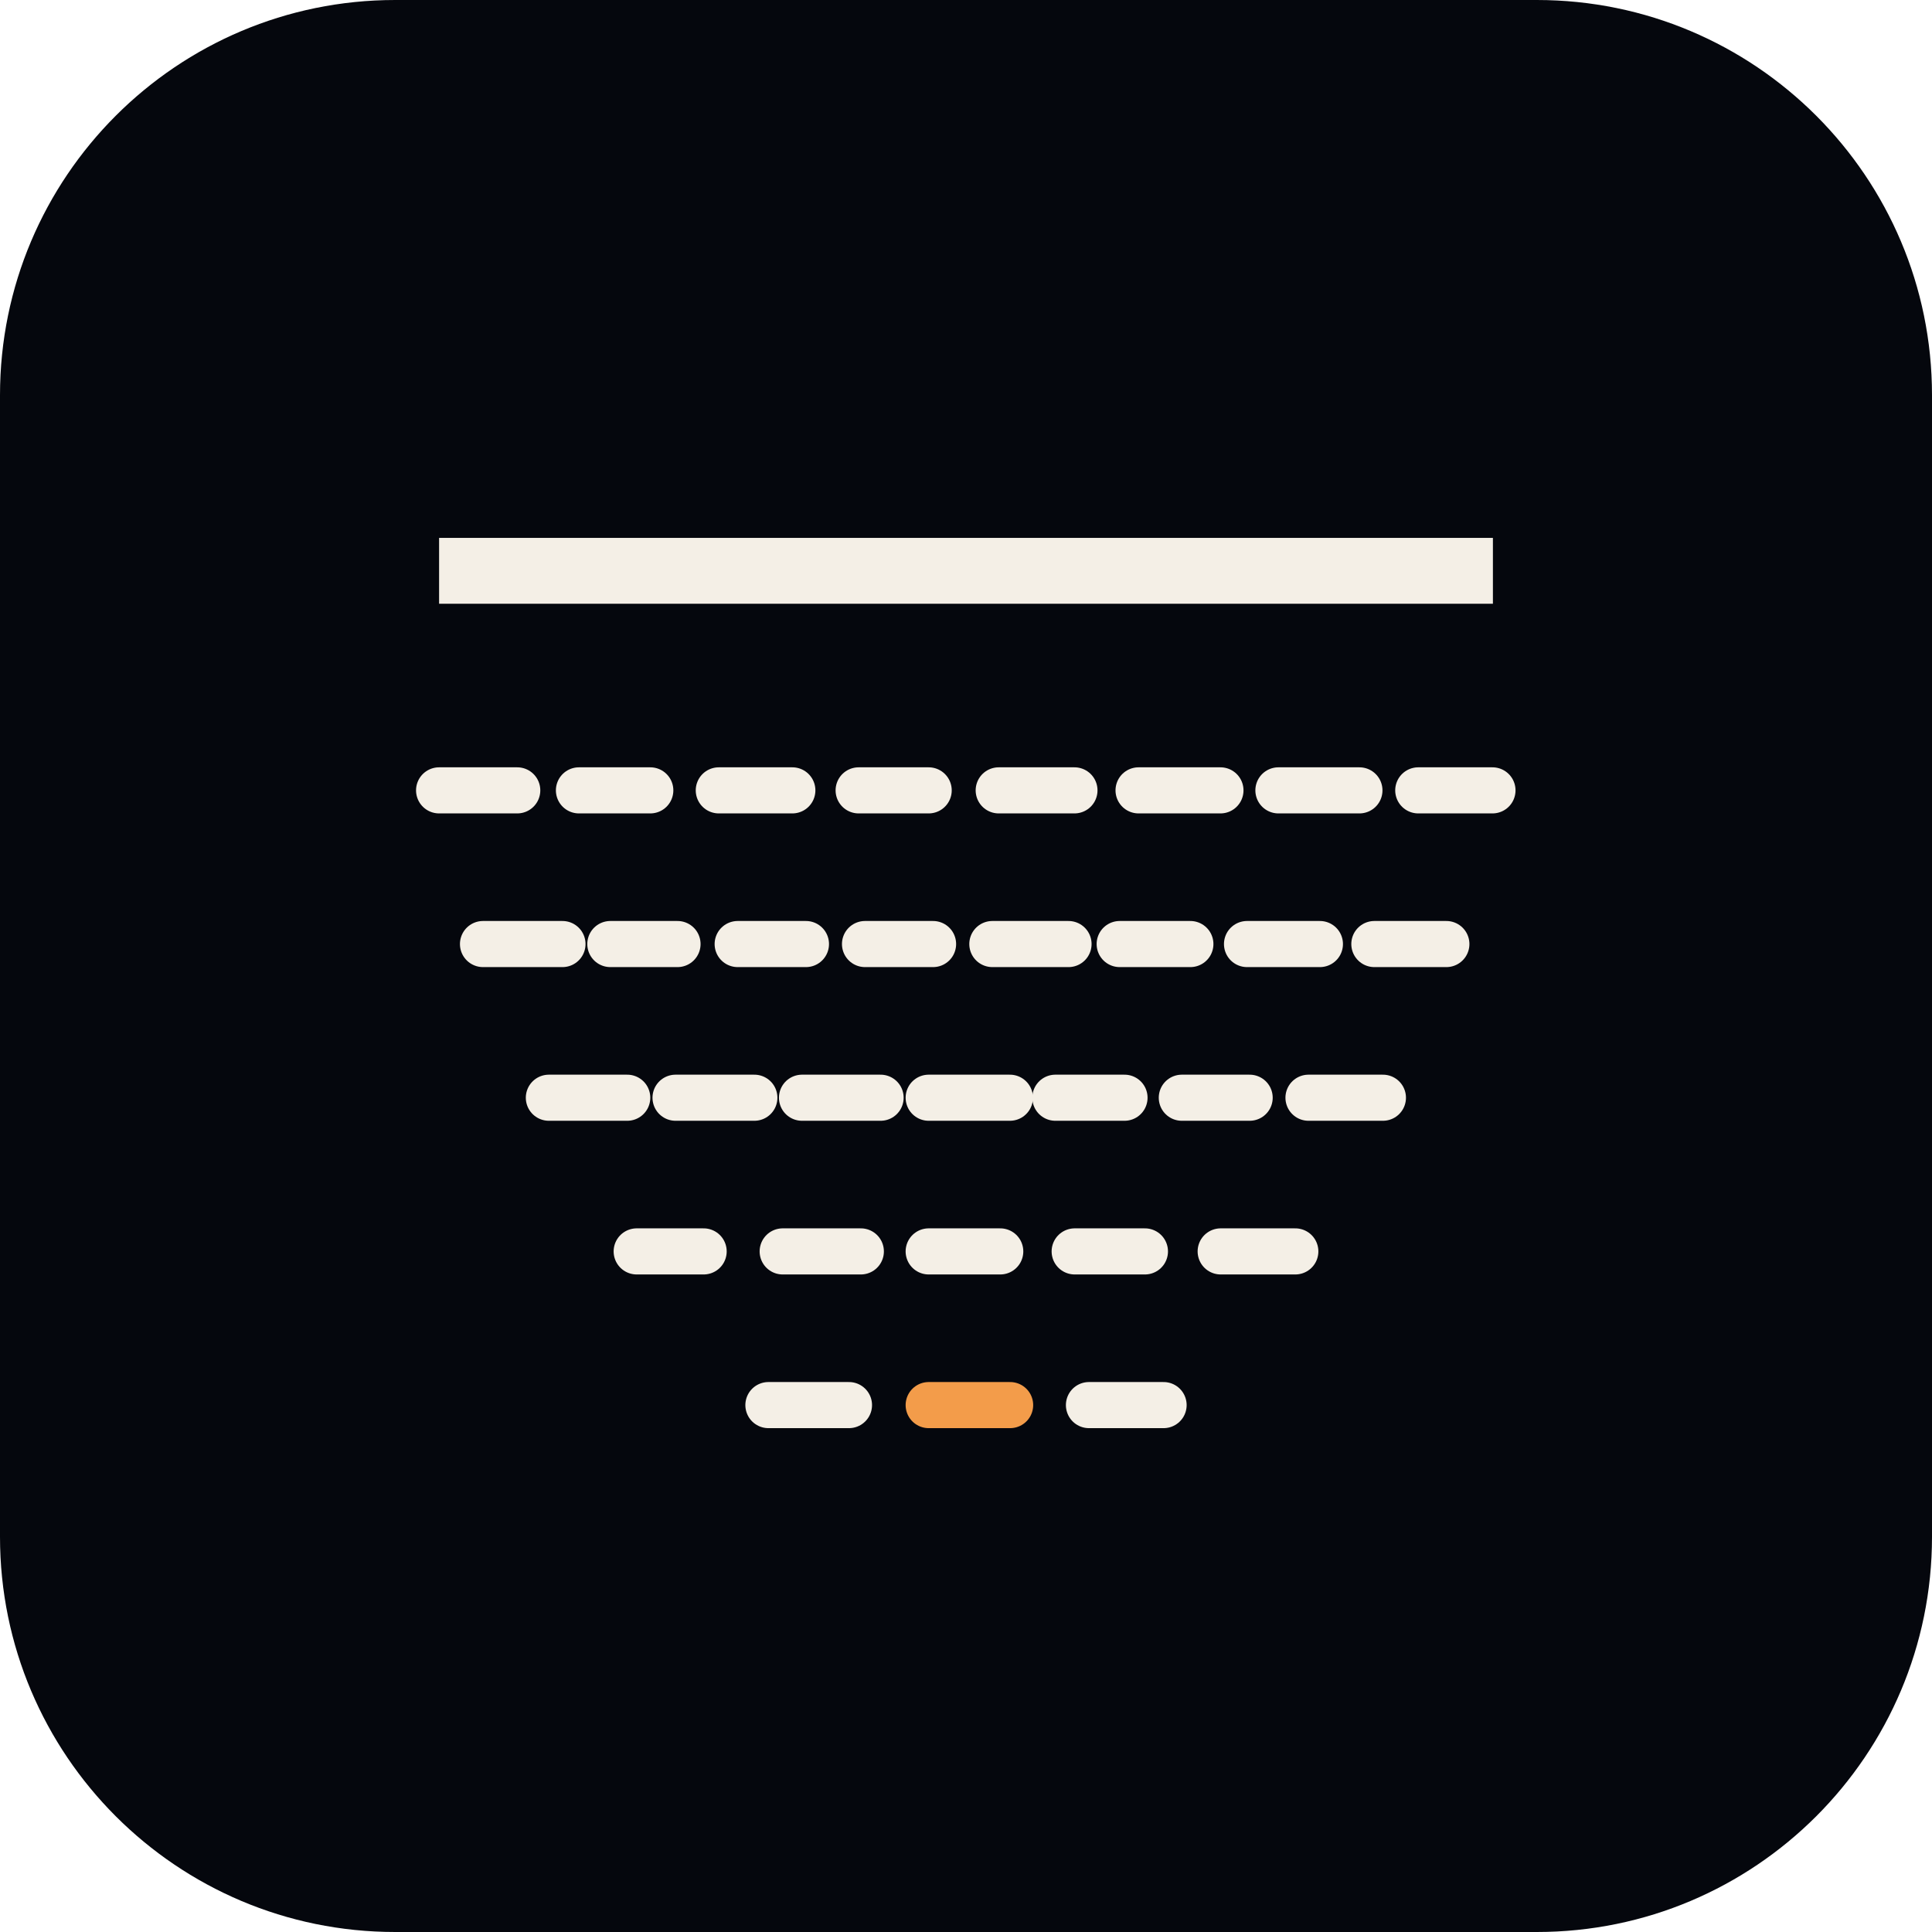
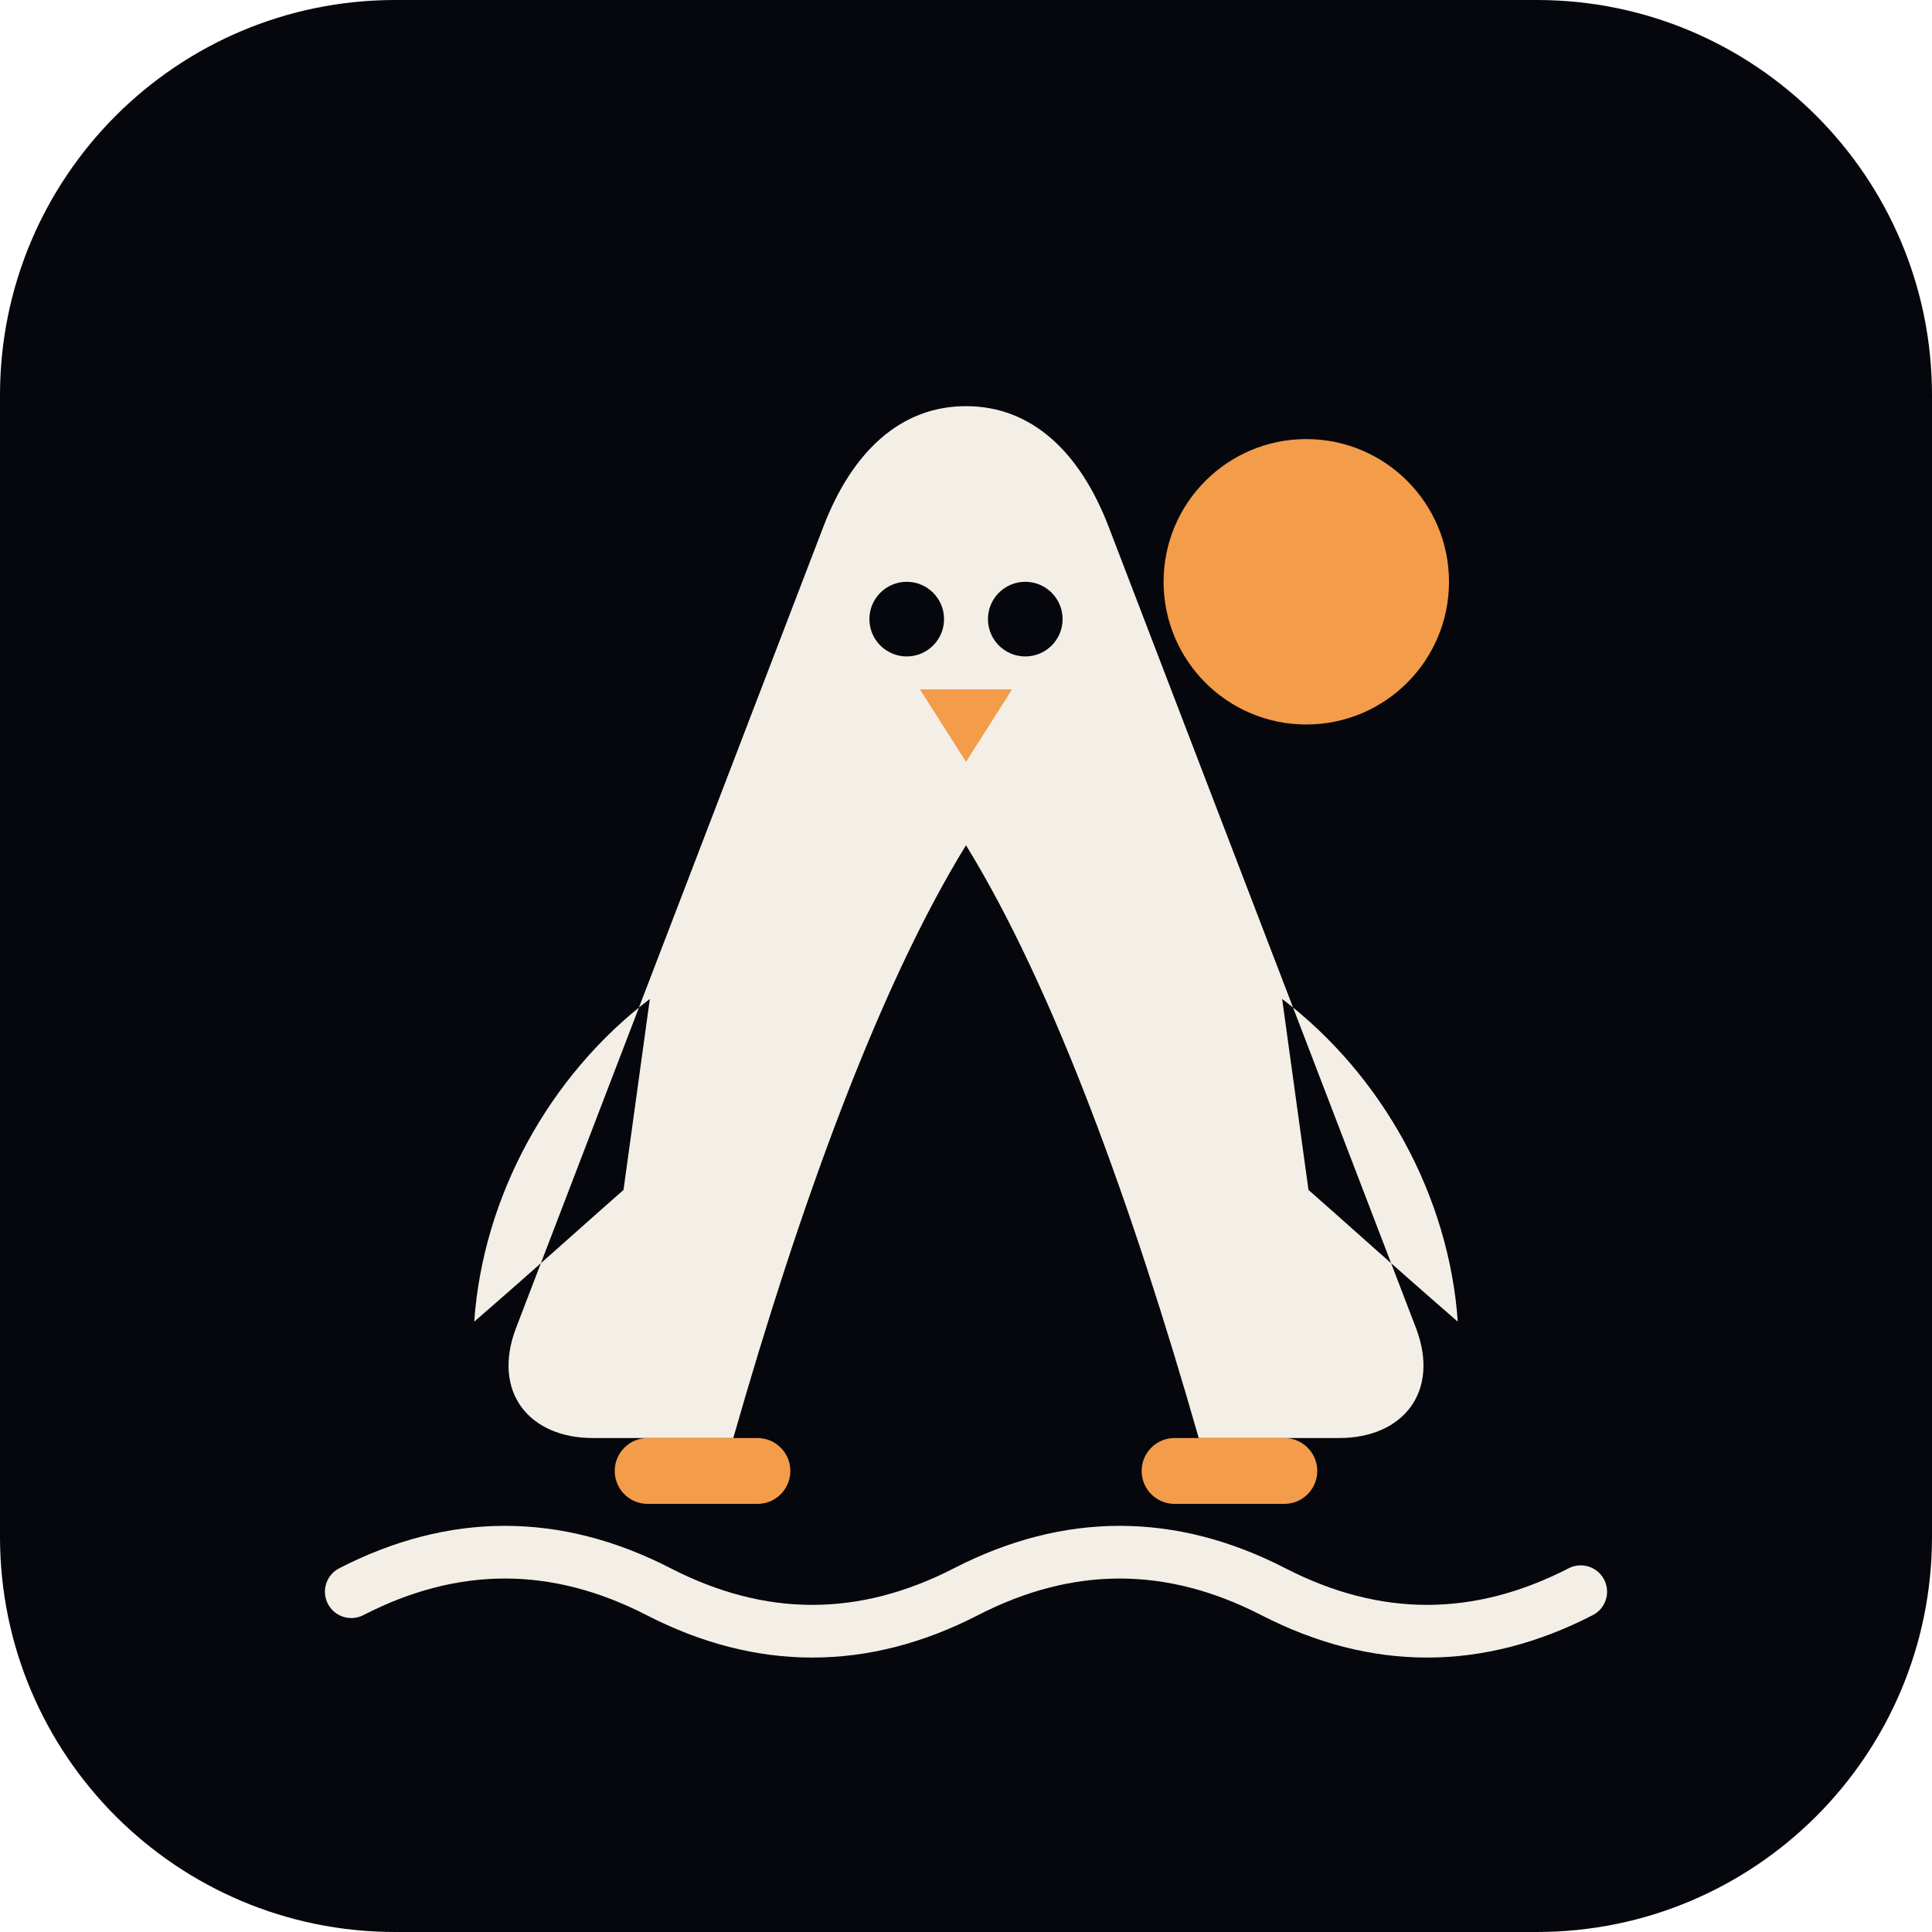
<svg xmlns="http://www.w3.org/2000/svg" width="512" height="512" viewBox="0 0 88 88">
  <rect width="88" height="88" fill="#05070d" rx="18" />
  <g transform="translate(12 12)">
-     <line x1="8" y1="14" x2="56" y2="14" stroke="#f4efe6" stroke-width="3" />
-     <g stroke="#f4efe6" stroke-width="2.1" stroke-linecap="round">
-       <line x1="8" y1="24" x2="11.56" y2="24" />
-       <line x1="14.37" y1="24" x2="17.62" y2="24" />
-       <line x1="20.74" y1="24" x2="24.09" y2="24" />
-       <line x1="27.11" y1="24" x2="30.3" y2="24" />
-       <line x1="33.49" y1="24" x2="36.94" y2="24" />
-       <line x1="39.86" y1="24" x2="43.59" y2="24" />
-       <line x1="46.23" y1="24" x2="49.92" y2="24" />
-       <line x1="52.6" y1="24" x2="55.98" y2="24" />
-       <line x1="10" y1="31" x2="13.62" y2="31" />
-       <line x1="15.8" y1="31" x2="18.86" y2="31" />
-       <line x1="21.6" y1="31" x2="24.71" y2="31" />
-       <line x1="27.4" y1="31" x2="30.5" y2="31" />
-       <line x1="33.2" y1="31" x2="36.67" y2="31" />
-       <line x1="39" y1="31" x2="42.22" y2="31" />
-       <line x1="44.8" y1="31" x2="48.12" y2="31" />
-       <line x1="50.6" y1="31" x2="53.88" y2="31" />
-       <line x1="13" y1="38" x2="16.57" y2="38" />
-       <line x1="18.77" y1="38" x2="22.36" y2="38" />
-       <line x1="24.53" y1="38" x2="28.11" y2="38" />
-       <line x1="30.3" y1="38" x2="34" y2="38" />
-       <line x1="36.07" y1="38" x2="39.22" y2="38" />
-       <line x1="41.83" y1="38" x2="44.92" y2="38" />
-       <line x1="47.6" y1="38" x2="50.99" y2="38" />
-       <line x1="17" y1="45" x2="20.05" y2="45" />
-       <line x1="23.65" y1="45" x2="27.21" y2="45" />
-       <line x1="30.3" y1="45" x2="33.56" y2="45" />
-       <line x1="36.95" y1="45" x2="40.15" y2="45" />
-       <line x1="43.6" y1="45" x2="47" y2="45" />
-       <line x1="23" y1="52" x2="26.67" y2="52" />
-       <line x1="30.3" y1="52" x2="34.01" y2="52" stroke="#f39c4a" />
-       <line x1="37.6" y1="52" x2="41" y2="52" />
-     </g>
+     <path d="M41 14.5a6.5 6.5 0 1 0 13 0a6.5 6.5 0 1 0-13 0Z" fill="#f39c4a" fill-rule="evenodd" />
+     <path d="M32 6.5C35 6.5 37.2 8.6 38.5 12L52.5 48.5C53.6 51.4 51.9 53.5 49 53.5H15C12.1 53.5 10.4 51.4 11.5 48.5L25.5 12C26.8 8.6 29 6.5 32 6.5Z M32 26.5C36 33 39.6 43 42.6 53.5H21.4C24.4 43 28 33 32 26.5Z M27.6 16.2a1.7 1.7 0 1 0 3.4 0a1.7 1.7 0 1 0-3.4 0Z M33 16.2a1.7 1.7 0 1 0 3.4 0a1.7 1.7 0 1 0-3.4 0Z M17.6 33.5C13 37 10 42.5 9.6 48.2C12.6 45.6 14.8 43.6 16.4 42.2Z M46.4 33.5C51 37 54 42.5 54.4 48.2C51.4 45.6 49.2 43.6 47.6 42.2Z" fill="#f4efe6" fill-rule="evenodd" />
+     <path d="M29.9 19.4H34.1L32 22.7Z" fill="#f39c4a" fill-rule="evenodd" />
+     <path d="M17.5 53.5h5a1.5 1.5 0 0 1 0 3h-5a1.5 1.5 0 0 1 0-3Z M41.5 53.5h5a1.5 1.5 0 0 1 0 3h-5a1.5 1.5 0 0 1 0-3Z" fill="#f39c4a" fill-rule="evenodd" />
+     <path d="M4 60.5q7-3.6 14 0t14 0 14 0 14 0" fill="none" stroke="#f4efe6" stroke-width="2.4" stroke-linecap="round" />
  </g>
</svg>
